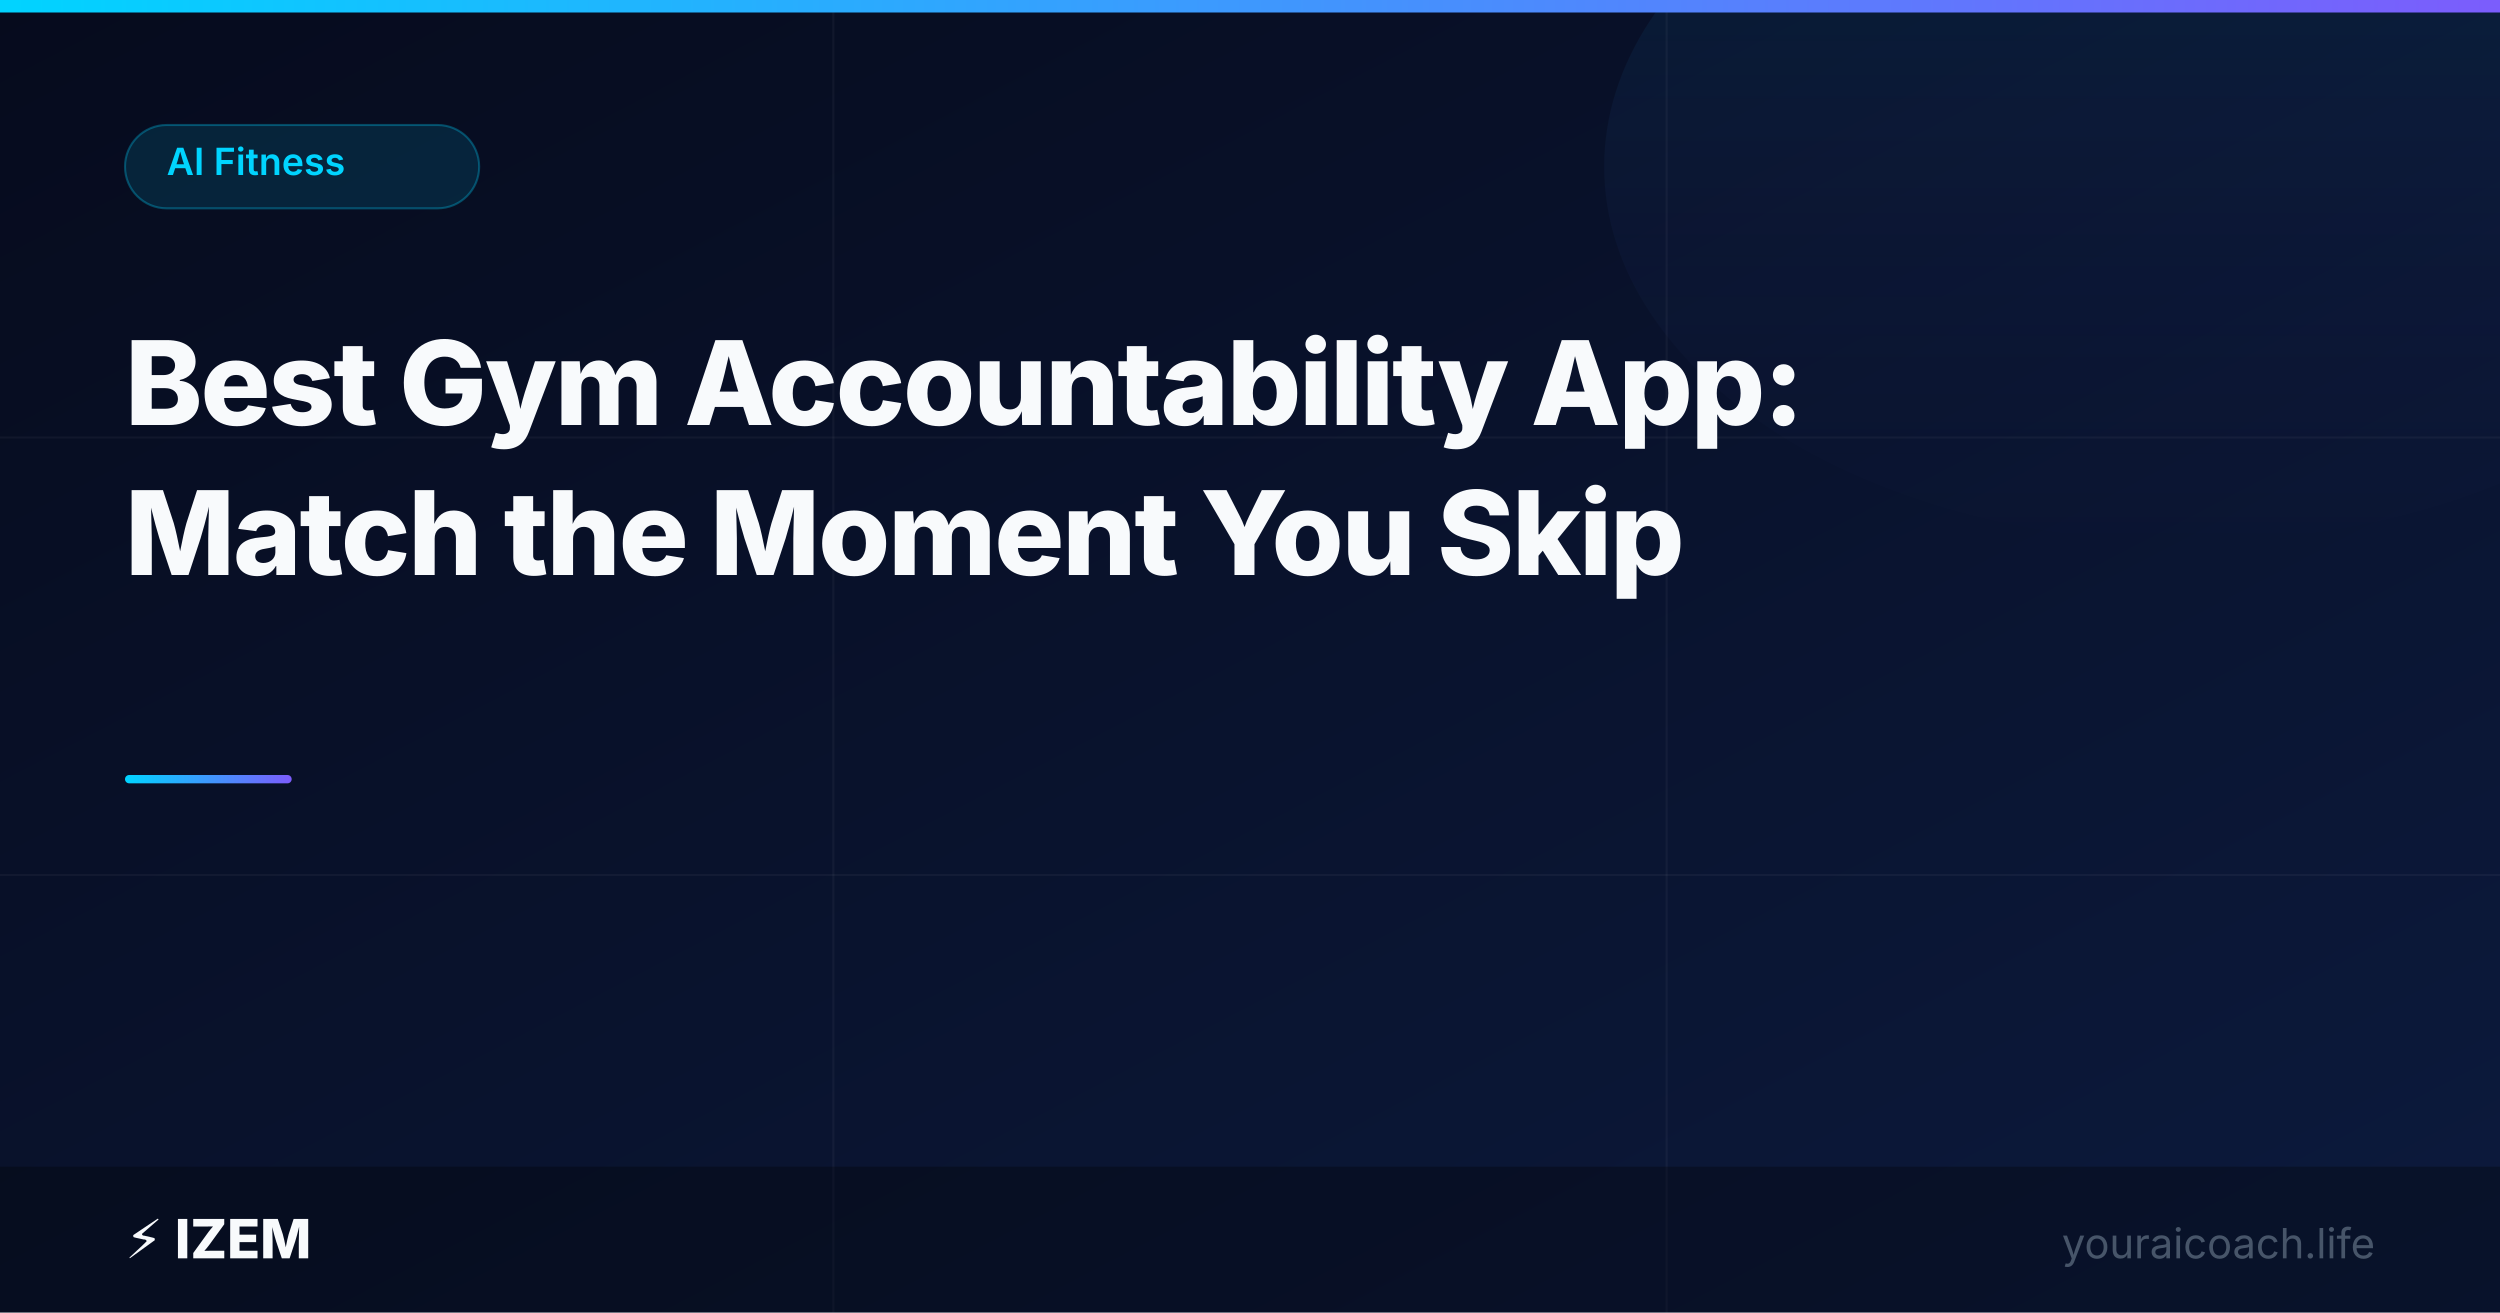
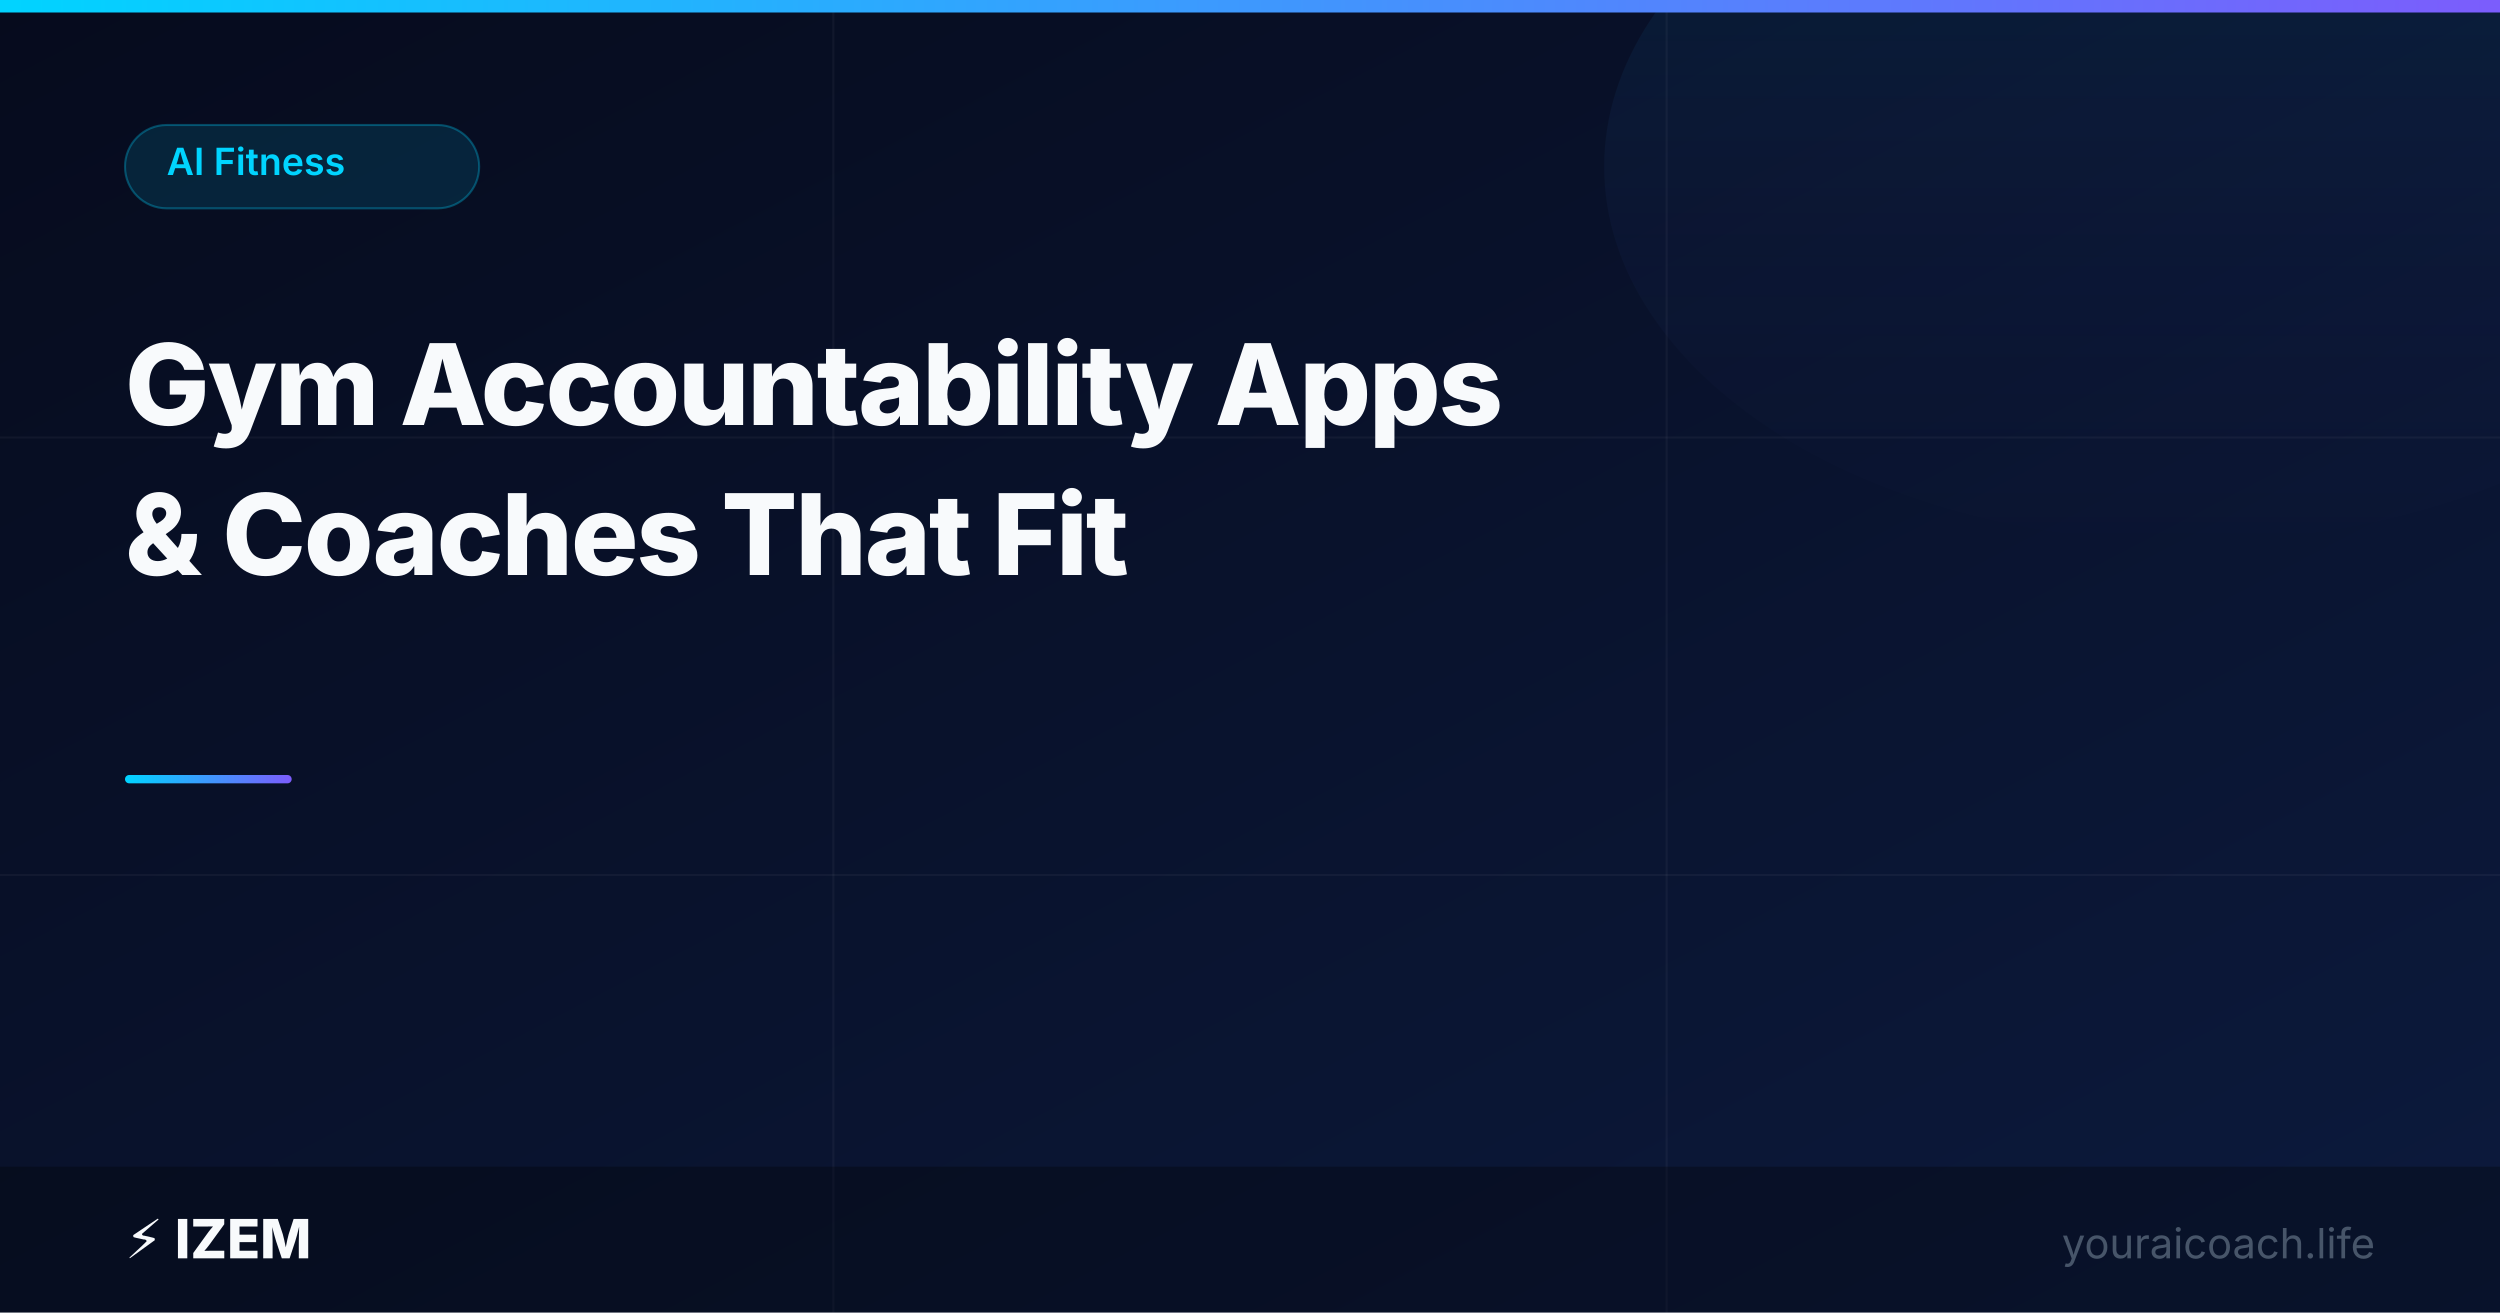
<svg xmlns="http://www.w3.org/2000/svg" width="1200" height="630" viewBox="0 0 1200 630">
  <defs>
    <linearGradient id="bg" x1="0%" y1="0%" x2="100%" y2="100%">
      <stop offset="0%" style="stop-color:#060B1D" />
      <stop offset="100%" style="stop-color:#0C1A3D" />
    </linearGradient>
    <linearGradient id="accent" x1="0%" y1="0%" x2="100%" y2="0%">
      <stop offset="0%" style="stop-color:#00D4FF" />
      <stop offset="100%" style="stop-color:#7C5CFC" />
    </linearGradient>
    <linearGradient id="glow" x1="0%" y1="0%" x2="0%" y2="100%">
      <stop offset="0%" style="stop-color:#00D4FF;stop-opacity:0.15" />
      <stop offset="100%" style="stop-color:#7C5CFC;stop-opacity:0" />
    </linearGradient>
  </defs>
  <rect width="1200" height="630" fill="url(#bg)" />
  <ellipse cx="1050" cy="80" rx="280" ry="180" fill="url(#glow)" opacity="0.6" />
  <line x1="0" y1="210" x2="1200" y2="210" stroke="rgba(255,255,255,0.04)" stroke-width="1" />
  <line x1="0" y1="420" x2="1200" y2="420" stroke="rgba(255,255,255,0.04)" stroke-width="1" />
  <line x1="400" y1="0" x2="400" y2="630" stroke="rgba(255,255,255,0.04)" stroke-width="1" />
  <line x1="800" y1="0" x2="800" y2="630" stroke="rgba(255,255,255,0.04)" stroke-width="1" />
  <rect x="0" y="0" width="1200" height="6" fill="url(#accent)" />
  <rect x="60" y="60" width="170" height="40" rx="20" fill="rgba(0,212,255,0.12)" stroke="rgba(0,212,255,0.3)" stroke-width="1" />
  <text x="80" y="84" font-family="system-ui,-apple-system,sans-serif" font-size="18" font-weight="600" fill="#00D4FF">AI Fitness</text>
-   <text x="60" y="204" font-family="system-ui,-apple-system,sans-serif" font-size="56" font-weight="800" fill="#F8FAFC" letter-spacing="-1">Best Gym Accountability App:</text>
-   <text x="60" y="276" font-family="system-ui,-apple-system,sans-serif" font-size="56" font-weight="800" fill="#F8FAFC" letter-spacing="-1">Match the Moment You Skip</text>
+   <text x="60" y="204" font-family="system-ui,-apple-system,sans-serif" font-size="54" font-weight="800" fill="#F8FAFC" letter-spacing="-1">Gym Accountability Apps</text>
+   <text x="60" y="276" font-family="system-ui,-apple-system,sans-serif" font-size="54" font-weight="800" fill="#F8FAFC" letter-spacing="-1">&amp; Coaches That Fit</text>
  <rect x="0" y="560" width="1200" height="70" fill="rgba(0,0,0,0.3)" />
  <text x="60" y="604" font-family="system-ui,-apple-system,sans-serif" font-size="26" font-weight="800" fill="#F8FAFC">⚡ IZEM</text>
  <text x="1140" y="604" font-family="system-ui,-apple-system,sans-serif" font-size="20" fill="#475569" text-anchor="end">youraicoach.life</text>
  <rect x="60" y="372" width="80" height="4" rx="2" fill="url(#accent)" />
</svg>
